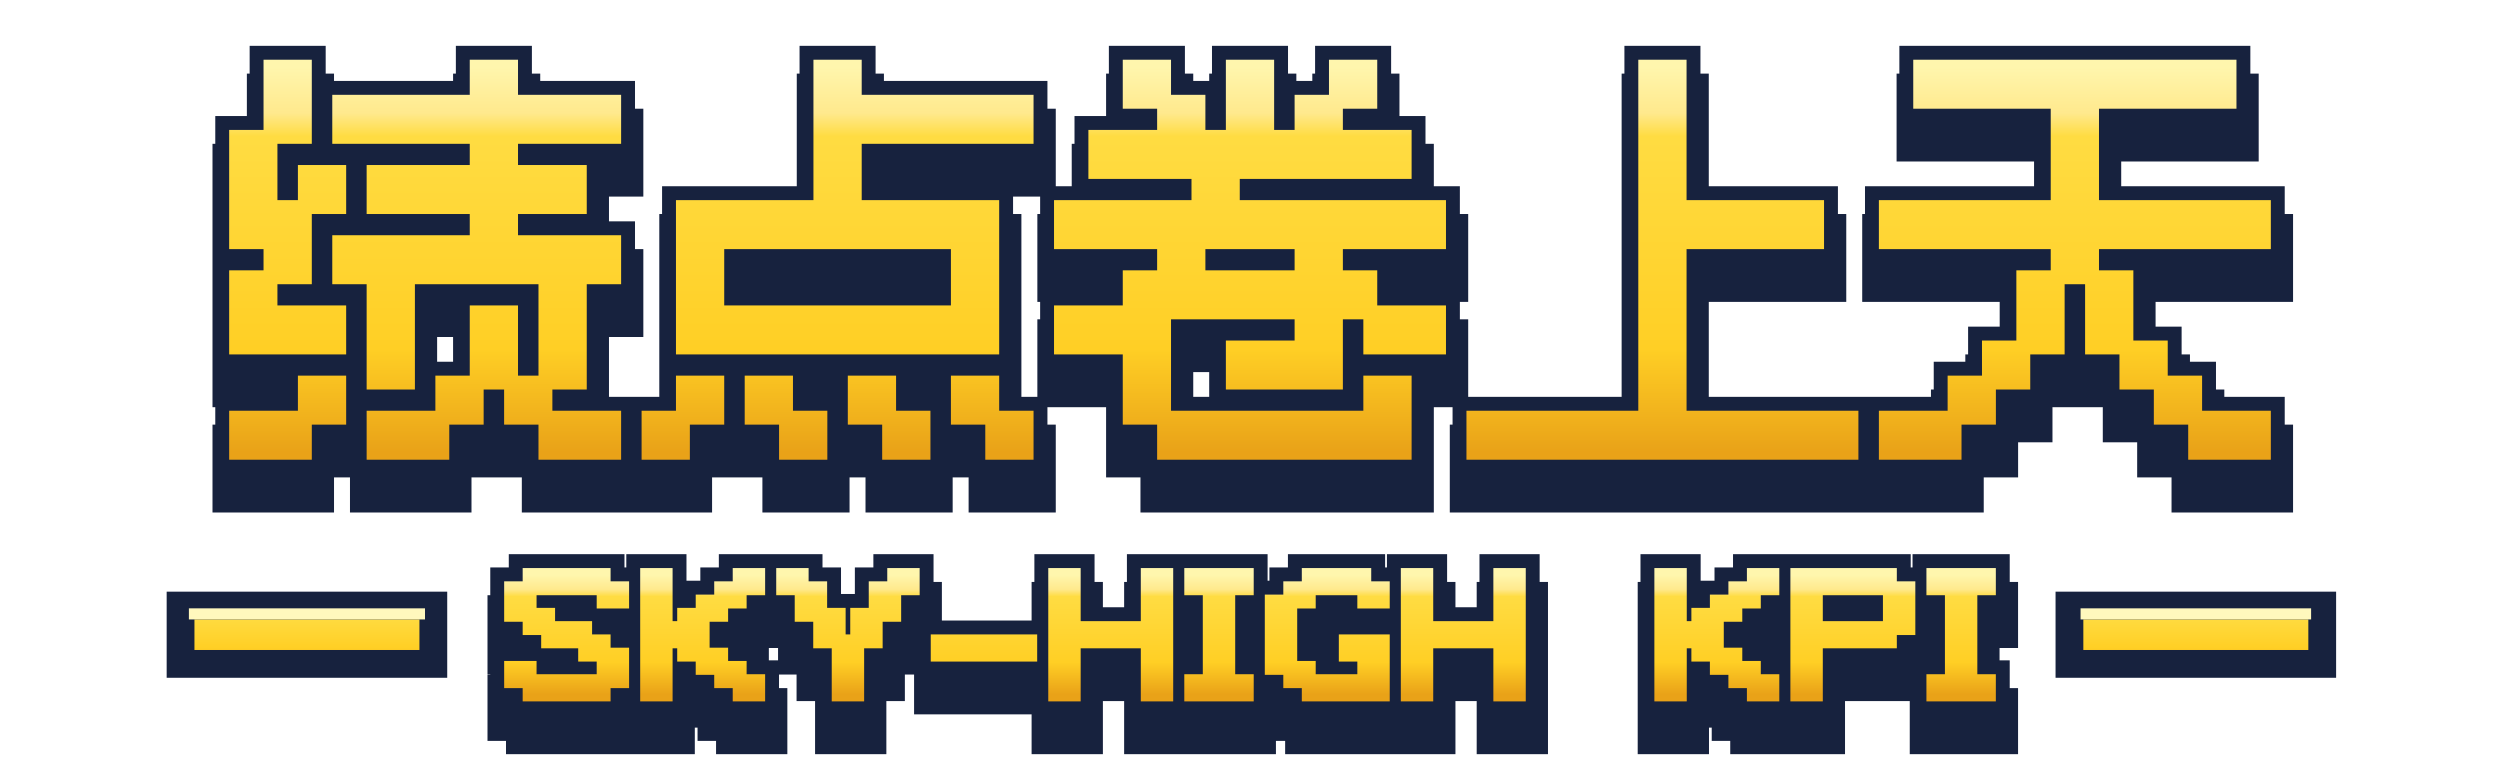
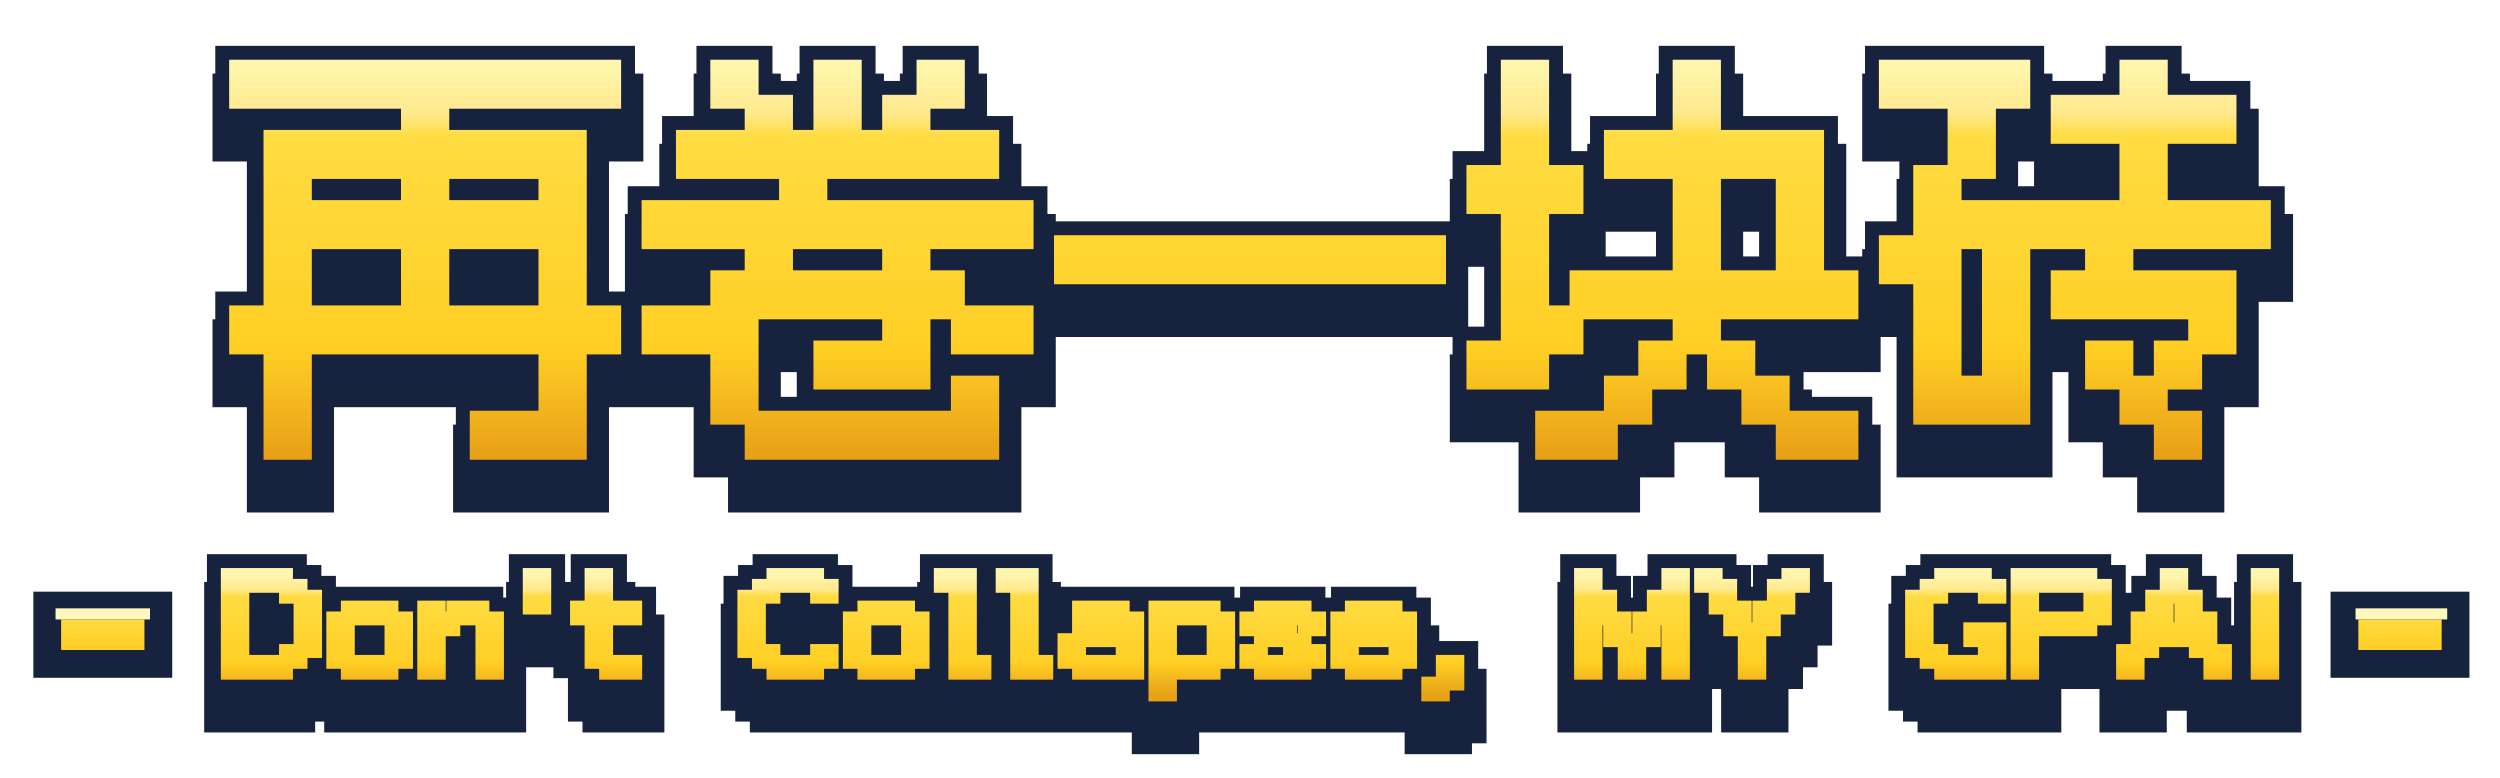
<svg xmlns="http://www.w3.org/2000/svg" width="900" height="280" viewBox="0 0 900 280">
  <defs>
    <linearGradient id="gold" x1="0" x2="0" y1="0" y2="1">
      <stop stop-color="#fff6ad" />
      <stop offset=".12" stop-color="#ffe98d" />
      <stop offset=".18" stop-color="#ffdc42" />
      <stop offset=".73" stop-color="#ffcf25" />
      <stop offset="1" stop-color="#e9a218" />
    </linearGradient>
-     <path id="cn" d="M97.373 24.0H109.746V49.273H97.373ZM171.61 24.0H183.983V36.636H221.102V49.273H183.983V61.909H208.729V74.545H183.983V87.182H221.102V99.818H208.729V137.727H196.356V99.818H146.864V137.727H134.492V99.818H122.119V87.182H171.61V74.545H134.492V61.909H171.61V49.273H122.119V36.636H171.61ZM85.0 49.273H97.373V74.545H109.746V99.818H97.373V87.182H85.0ZM109.746 61.909H122.119V74.545H109.746ZM85.0 99.818H97.373V112.455H122.119V125.091H85.0ZM171.61 112.455H183.983V137.727H171.61ZM109.746 137.727H122.119V150.364H109.746ZM159.237 137.727H171.61V150.364H159.237ZM183.983 137.727H196.356V150.364H183.983ZM85.0 150.364H109.746V163.0H85.0ZM134.492 150.364H159.237V163.0H134.492ZM196.356 150.364H221.102V163.0H196.356Z M295.339 24.0H307.712V36.636H369.576V49.273H307.712V74.545H357.203V125.091H245.847V74.545H295.339ZM258.22 87.182V112.455H344.831V87.182ZM245.847 137.727H258.22V150.364H245.847ZM270.593 137.727H282.966V150.364H270.593ZM307.712 137.727H320.085V150.364H307.712ZM344.831 137.727H357.203V150.364H344.831ZM233.475 150.364H245.847V163.0H233.475ZM282.966 150.364H295.339V163.0H282.966ZM320.085 150.364H332.458V163.0H320.085ZM357.203 150.364H369.576V163.0H357.203Z M406.695 24.0H419.068V36.636H406.695ZM443.814 24.0H456.186V49.273H468.559V36.636H480.932V49.273H505.678V61.909H443.814V74.545H518.051V87.182H480.932V99.818H493.305V112.455H480.932V137.727H443.814V125.091H468.559V112.455H419.068V150.364H406.695V125.091H381.949V112.455H406.695V99.818H419.068V87.182H381.949V74.545H431.441V61.909H394.322V49.273H419.068V36.636H431.441V49.273H443.814ZM480.932 24.0H493.305V36.636H480.932ZM431.441 87.182V99.818H468.559V87.182ZM493.305 112.455H518.051V125.091H493.305ZM493.305 137.727H505.678V163.0H419.068V150.364H493.305Z M592.288 24.0H604.661V74.545H654.153V87.182H604.661V150.364H666.525V163.0H530.424V150.364H592.288Z M691.271 24.0H802.627V36.636H753.136V74.545H815.0V87.182H753.136V99.818H740.763V87.182H678.898V74.545H740.763V36.636H691.271ZM728.39 99.818H740.763V125.091H728.39ZM753.136 99.818H765.508V125.091H753.136ZM716.017 125.091H728.39V137.727H716.017ZM765.508 125.091H777.881V137.727H765.508ZM703.644 137.727H716.017V150.364H703.644ZM777.881 137.727H790.254V150.364H777.881ZM678.898 150.364H703.644V163.0H678.898ZM790.254 150.364H815.0V163.0H790.254Z" />
-     <path id="en" d="M190.662 207.0H217.312V211.778H190.662ZM184.0 211.778H190.662V221.333H184.0ZM217.312 211.778H223.975V216.556H217.312ZM190.662 221.333H197.325V226.111H190.662ZM197.325 226.111H210.65V230.889H197.325ZM210.65 230.889H217.312V235.667H210.65ZM217.312 235.667H223.975V245.222H217.312ZM184.0 240.444H190.662V245.222H184.0ZM190.662 245.222H217.312V250.0H190.662Z M232.969 207.0H239.632V226.111H246.294V230.889H239.632V250.0H232.969ZM266.282 207.0H272.944V211.778H266.282ZM259.619 211.778H266.282V216.556H259.619ZM252.957 216.556H259.619V221.333H252.957ZM246.294 221.333H252.957V226.111H246.294ZM246.294 230.889H252.957V235.667H246.294ZM252.957 235.667H259.619V240.444H252.957ZM259.619 240.444H266.282V245.222H259.619ZM266.282 245.222H272.944V250.0H266.282Z M281.939 207.0H288.601V211.778H281.939ZM321.914 207.0H328.576V211.778H321.914ZM288.601 211.778H295.264V221.333H288.601ZM315.251 211.778H321.914V221.333H315.251ZM295.264 221.333H301.926V230.889H295.264ZM308.589 221.333H315.251V230.889H308.589ZM301.926 230.889H308.589V250.0H301.926Z M337.57 230.889H370.883V235.667H337.57Z M379.877 207.0H386.54V226.111H413.19V207.0H419.852V250.0H413.19V230.889H386.54V250.0H379.877Z M428.847 207.0H448.834V211.778H442.172V245.222H448.834V250.0H428.847V245.222H435.509V211.778H428.847Z M471.153 207.0H491.141V211.778H471.153ZM464.491 211.778H471.153V216.556H464.491ZM491.141 211.778H497.803V216.556H491.141ZM457.828 216.556H464.491V240.444H457.828ZM484.478 230.889H497.803V250.0H471.153V245.222H491.141V235.667H484.478ZM464.491 240.444H471.153V245.222H464.491Z M506.798 207.0H513.46V226.111H540.11V207.0H546.773V250.0H540.11V230.889H513.46V250.0H506.798Z  M598.074 207.0H604.736V226.111H611.399V230.889H604.736V250.0H598.074ZM631.386 207.0H638.049V211.778H631.386ZM624.724 211.778H631.386V216.556H624.724ZM618.061 216.556H624.724V221.333H618.061ZM611.399 221.333H618.061V226.111H611.399ZM611.399 230.889H618.061V235.667H611.399ZM618.061 235.667H624.724V240.444H618.061ZM624.724 240.444H631.386V245.222H624.724ZM631.386 245.222H638.049V250.0H631.386Z M647.043 207.0H680.356V211.778H653.706V226.111H680.356V230.889H653.706V250.0H647.043ZM680.356 211.778H687.018V226.111H680.356Z M696.013 207.0H716.0V211.778H709.338V245.222H716.0V250.0H696.013V245.222H702.675V211.778H696.013Z" />
+     <path id="cn" d="M85.0 24.0H221.102V36.636H159.237V49.273H208.729V112.455H221.102V125.091H208.729V163.0H171.61V150.364H196.356V125.091H109.746V163.0H97.373V125.091H85.0V112.455H97.373V49.273H146.864V36.636H85.0ZM109.746 61.909V74.545H146.864V61.909ZM159.237 61.909V74.545H196.356V61.909ZM109.746 87.182V112.455H146.864V87.182ZM159.237 87.182V112.455H196.356V87.182Z M258.22 24.0H270.593V36.636H258.22ZM295.339 24.0H307.712V49.273H320.085V36.636H332.458V49.273H357.203V61.909H295.339V74.545H369.576V87.182H332.458V99.818H344.831V112.455H332.458V137.727H295.339V125.091H320.085V112.455H270.593V150.364H258.22V125.091H233.475V112.455H258.22V99.818H270.593V87.182H233.475V74.545H282.966V61.909H245.847V49.273H270.593V36.636H282.966V49.273H295.339ZM332.458 24.0H344.831V36.636H332.458ZM282.966 87.182V99.818H320.085V87.182ZM344.831 112.455H369.576V125.091H344.831ZM344.831 137.727H357.203V163.0H270.593V150.364H344.831Z M381.949 87.182H518.051V99.818H381.949Z M542.797 24.0H555.169V61.909H567.542V74.545H555.169V112.455H567.542V125.091H555.169V137.727H530.424V125.091H542.797V74.545H530.424V61.909H542.797ZM604.661 24.0H617.034V49.273H654.153V99.818H666.525V112.455H617.034V125.091H604.661V112.455H567.542V99.818H604.661V61.909H579.915V49.273H604.661ZM617.034 61.909V99.818H641.78V61.909ZM592.288 125.091H604.661V137.727H592.288ZM617.034 125.091H629.407V137.727H617.034ZM579.915 137.727H592.288V150.364H579.915ZM629.407 137.727H641.78V150.364H629.407ZM555.169 150.364H579.915V163.0H555.169ZM641.78 150.364H666.525V163.0H641.78Z M678.898 24.0H728.39V36.636H716.017V61.909H703.644V36.636H678.898ZM765.508 24.0H777.881V36.636H802.627V49.273H777.881V74.545H815.0V87.182H765.508V99.818H802.627V125.091H790.254V112.455H740.763V99.818H753.136V87.182H728.39V150.364H691.271V99.818H678.898V87.182H691.271V61.909H703.644V74.545H765.508V49.273H740.763V36.636H765.508ZM716.017 87.182H703.644V137.727H716.017ZM753.136 125.091H765.508V137.727H753.136ZM777.881 125.091H790.254V137.727H777.881ZM765.508 137.727H777.881V150.364H765.508ZM777.881 150.364H790.254V163.0H777.881Z" />
+     <path id="en" d="M82.0 207.0H102.954V210.909H87.238V238.273H102.954V242.182H82.0ZM102.954 210.909H108.192V214.818H102.954ZM108.192 214.818H113.431V234.364H108.192ZM102.954 234.364H108.192V238.273H102.954Z M125.217 218.727H140.932V222.636H125.217ZM119.979 222.636H125.217V238.273H119.979ZM140.932 222.636H146.171V238.273H140.932ZM125.217 238.273H140.932V242.182H125.217Z M152.719 218.727H157.957V222.636H163.196V226.545H157.957V242.182H152.719ZM163.196 218.727H173.673V222.636H163.196ZM173.673 222.636H178.911V242.182H173.673Z M190.698 207.0H195.936V218.727H190.698Z M212.961 207.0H218.199V218.727H228.676V222.636H218.199V238.273H212.961V222.636H207.722V218.727H212.961ZM218.199 238.273H228.676V242.182H218.199Z  M278.441 207.0H294.157V210.909H278.441ZM273.203 210.909H278.441V214.818H273.203ZM294.157 210.909H299.395V214.818H294.157ZM267.964 214.818H273.203V234.364H267.964ZM273.203 234.364H278.441V238.273H273.203ZM294.157 234.364H299.395V238.273H294.157ZM278.441 238.273H294.157V242.182H278.441Z M311.181 218.727H326.897V222.636H311.181ZM305.943 222.636H311.181V238.273H305.943ZM326.897 222.636H332.135V238.273H326.897ZM311.181 238.273H326.897V242.182H311.181Z M338.683 207.0H349.16V238.273H354.399V242.182H343.922V210.909H338.683Z M360.947 207.0H371.423V238.273H376.662V242.182H366.185V210.909H360.947Z M388.448 218.727H404.164V222.636H388.448ZM404.164 222.636H409.402V242.182H388.448V238.273H404.164V230.455H388.448V226.545H404.164ZM383.21 230.455H388.448V238.273H383.21Z M415.95 218.727H436.904V222.636H421.189V238.273H436.904V242.182H421.189V250.0H415.95ZM436.904 222.636H442.142V238.273H436.904Z M453.929 218.727H469.644V222.636H453.929ZM448.69 222.636H453.929V226.545H448.69ZM469.644 222.636H474.883V226.545H469.644ZM453.929 226.545H464.406V230.455H453.929ZM464.406 230.455H469.644V234.364H464.406ZM448.69 234.364H453.929V238.273H448.69ZM469.644 234.364H474.883V238.273H469.644ZM453.929 238.273H469.644V242.182H453.929Z M486.669 218.727H502.384V222.636H486.669ZM481.431 222.636H486.669V226.545H502.384V222.636H507.623V230.455H486.669V238.273H481.431ZM502.384 234.364H507.623V238.273H502.384ZM486.669 238.273H502.384V242.182H486.669Z M519.409 238.273H524.648V246.091H519.409ZM514.171 246.091H519.409V250.0H514.171Z  M569.174 207.0H574.413V214.818H579.651V222.636H574.413V242.182H569.174ZM600.605 207.0H605.843V242.182H600.605V222.636H595.367V214.818H600.605ZM579.651 222.636H584.89V230.455H579.651ZM590.128 222.636H595.367V230.455H590.128ZM584.89 230.455H590.128V242.182H584.89Z M612.391 207.0H617.63V210.909H612.391ZM643.822 207.0H649.06V210.909H643.822ZM617.63 210.909H622.868V218.727H617.63ZM638.584 210.909H643.822V218.727H638.584ZM622.868 218.727H628.107V226.545H622.868ZM633.345 218.727H638.584V226.545H633.345ZM628.107 226.545H633.345V242.182H628.107Z  M698.826 207.0H714.541V210.909H698.826ZM693.587 210.909H698.826V214.818H693.587ZM714.541 210.909H719.779V214.818H714.541ZM688.349 214.818H693.587V234.364H688.349ZM709.302 226.545H719.779V242.182H698.826V238.273H714.541V230.455H709.302ZM693.587 234.364H698.826V238.273H693.587Z M726.327 207.0H752.52V210.909H731.566V222.636H752.52V226.545H731.566V242.182H726.327ZM752.52 210.909H757.758V222.636H752.52Z M780.021 207.0H785.26V214.818H780.021ZM774.783 214.818H780.021V222.636H774.783ZM785.26 214.818H790.498V222.636H785.26ZM769.544 222.636H774.783V226.545H790.498V222.636H795.737V234.364H790.498V230.455H774.783V234.364H769.544ZM764.306 234.364H769.544V242.182H764.306ZM795.737 234.364H800.975V242.182H795.737Z M812.762 207.0H818.0V234.364H812.762ZM812.762 238.273H818.0V242.182H812.762Z" />
  </defs>
  <g stroke-linejoin="miter">
    <g transform="translate(1 12)" fill="#17223e" stroke="#17223e" stroke-width="19">
      <use href="#cn" />
      <use href="#en" />
    </g>
    <g fill="url(#gold)" stroke="#17223e" stroke-width="15" paint-order="stroke">
      <use href="#cn" />
      <use href="#en" />
    </g>
    <g fill="url(#gold)" stroke="url(#gold)" stroke-width="5" paint-order="stroke">
      <use href="#cn" />
      <use href="#en" />
    </g>
-     <path d="M65 218h91v21H65Z M745 218h91v21H745Z" fill="url(#gold)" stroke="#17223e" stroke-width="10" />
-     <path d="M68 221h85 M749 221h83" stroke="#fff8bd" stroke-width="4" />
+     <path d="M17 218h40v21H17Z M844 218h40v21H844Z" fill="url(#gold)" stroke="#17223e" stroke-width="10" />
+     <path d="M20 221h34 M848 221h33" stroke="#fff8bd" stroke-width="4" />
  </g>
</svg>
